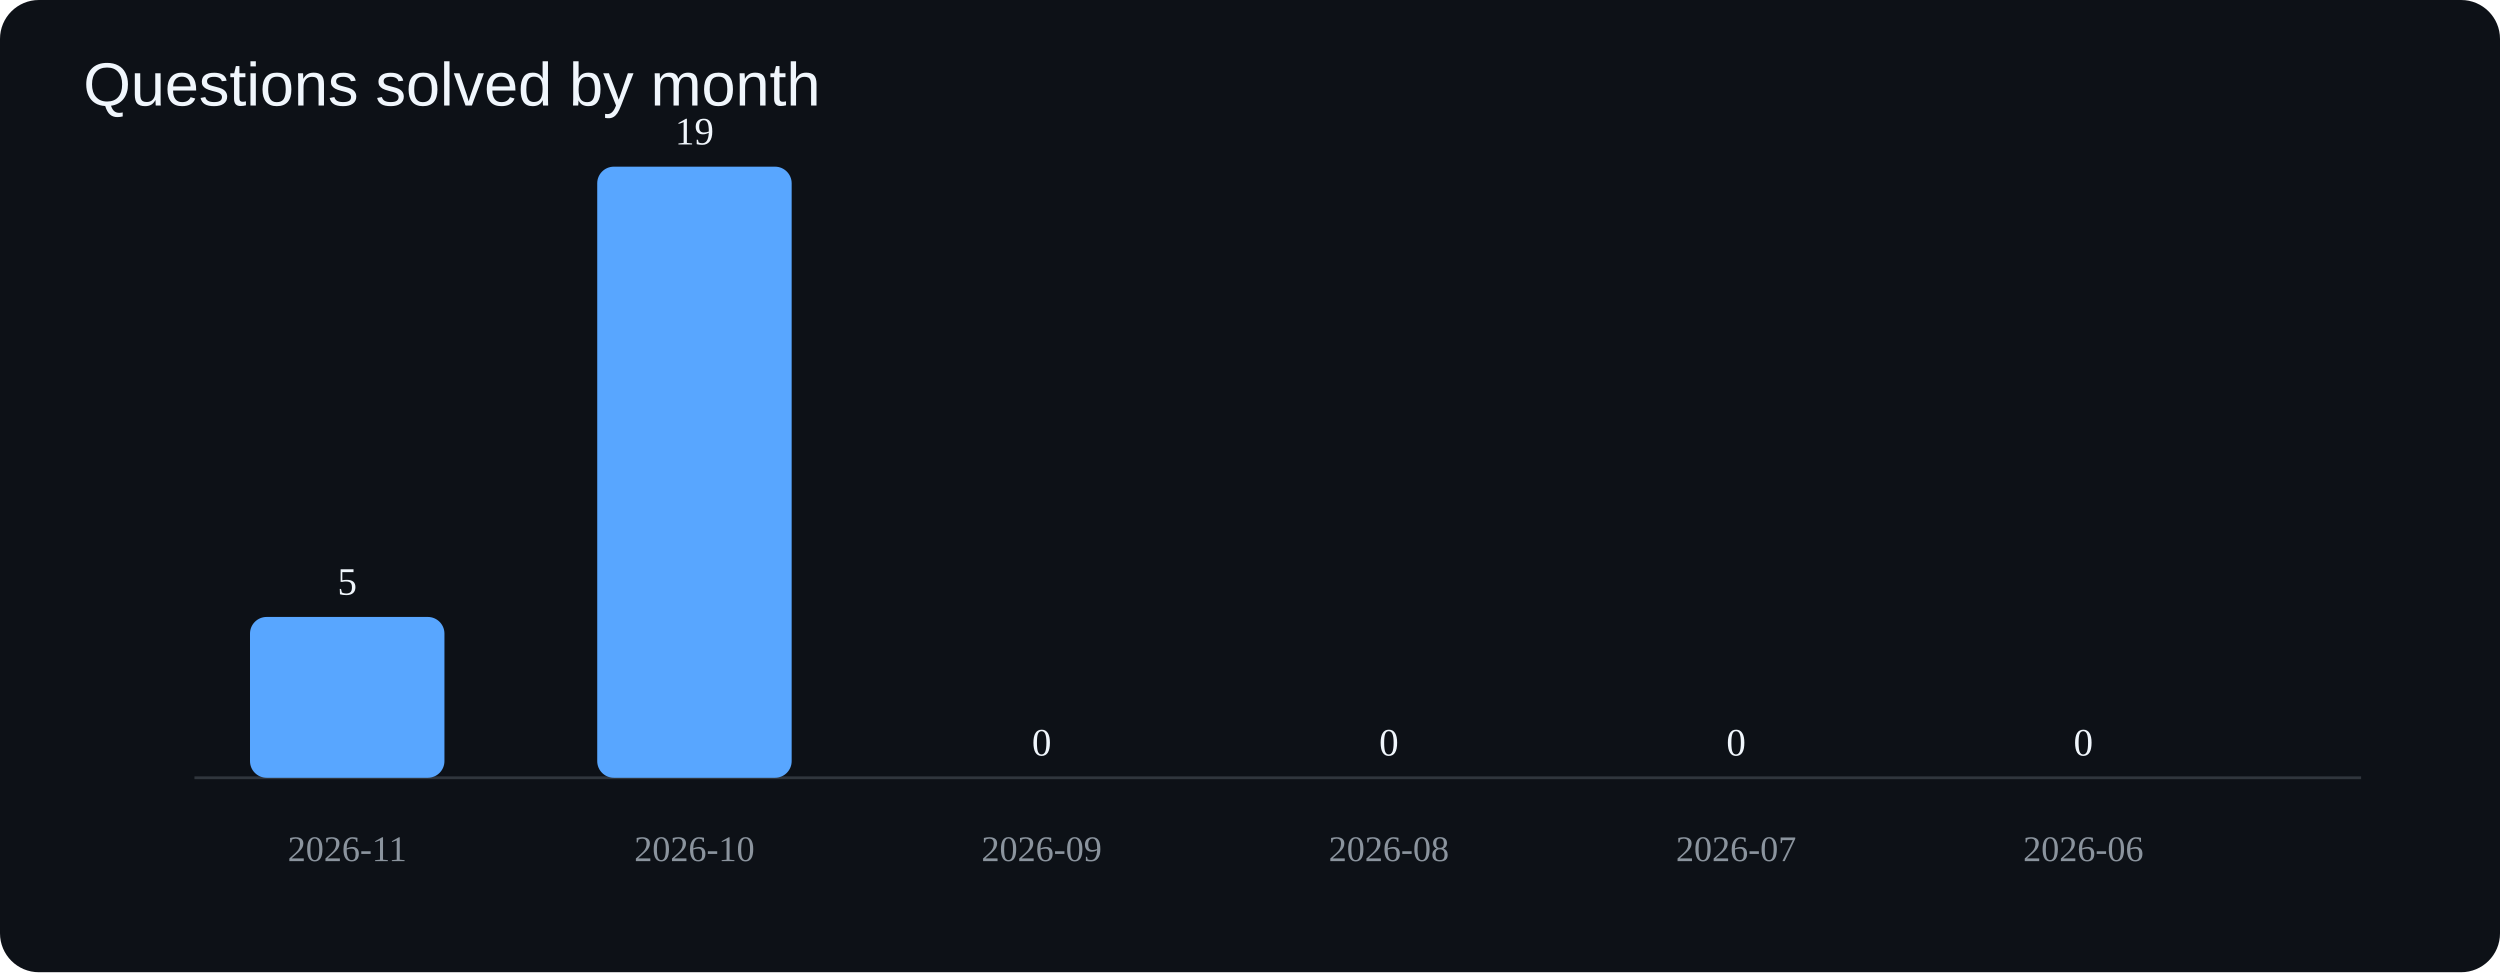
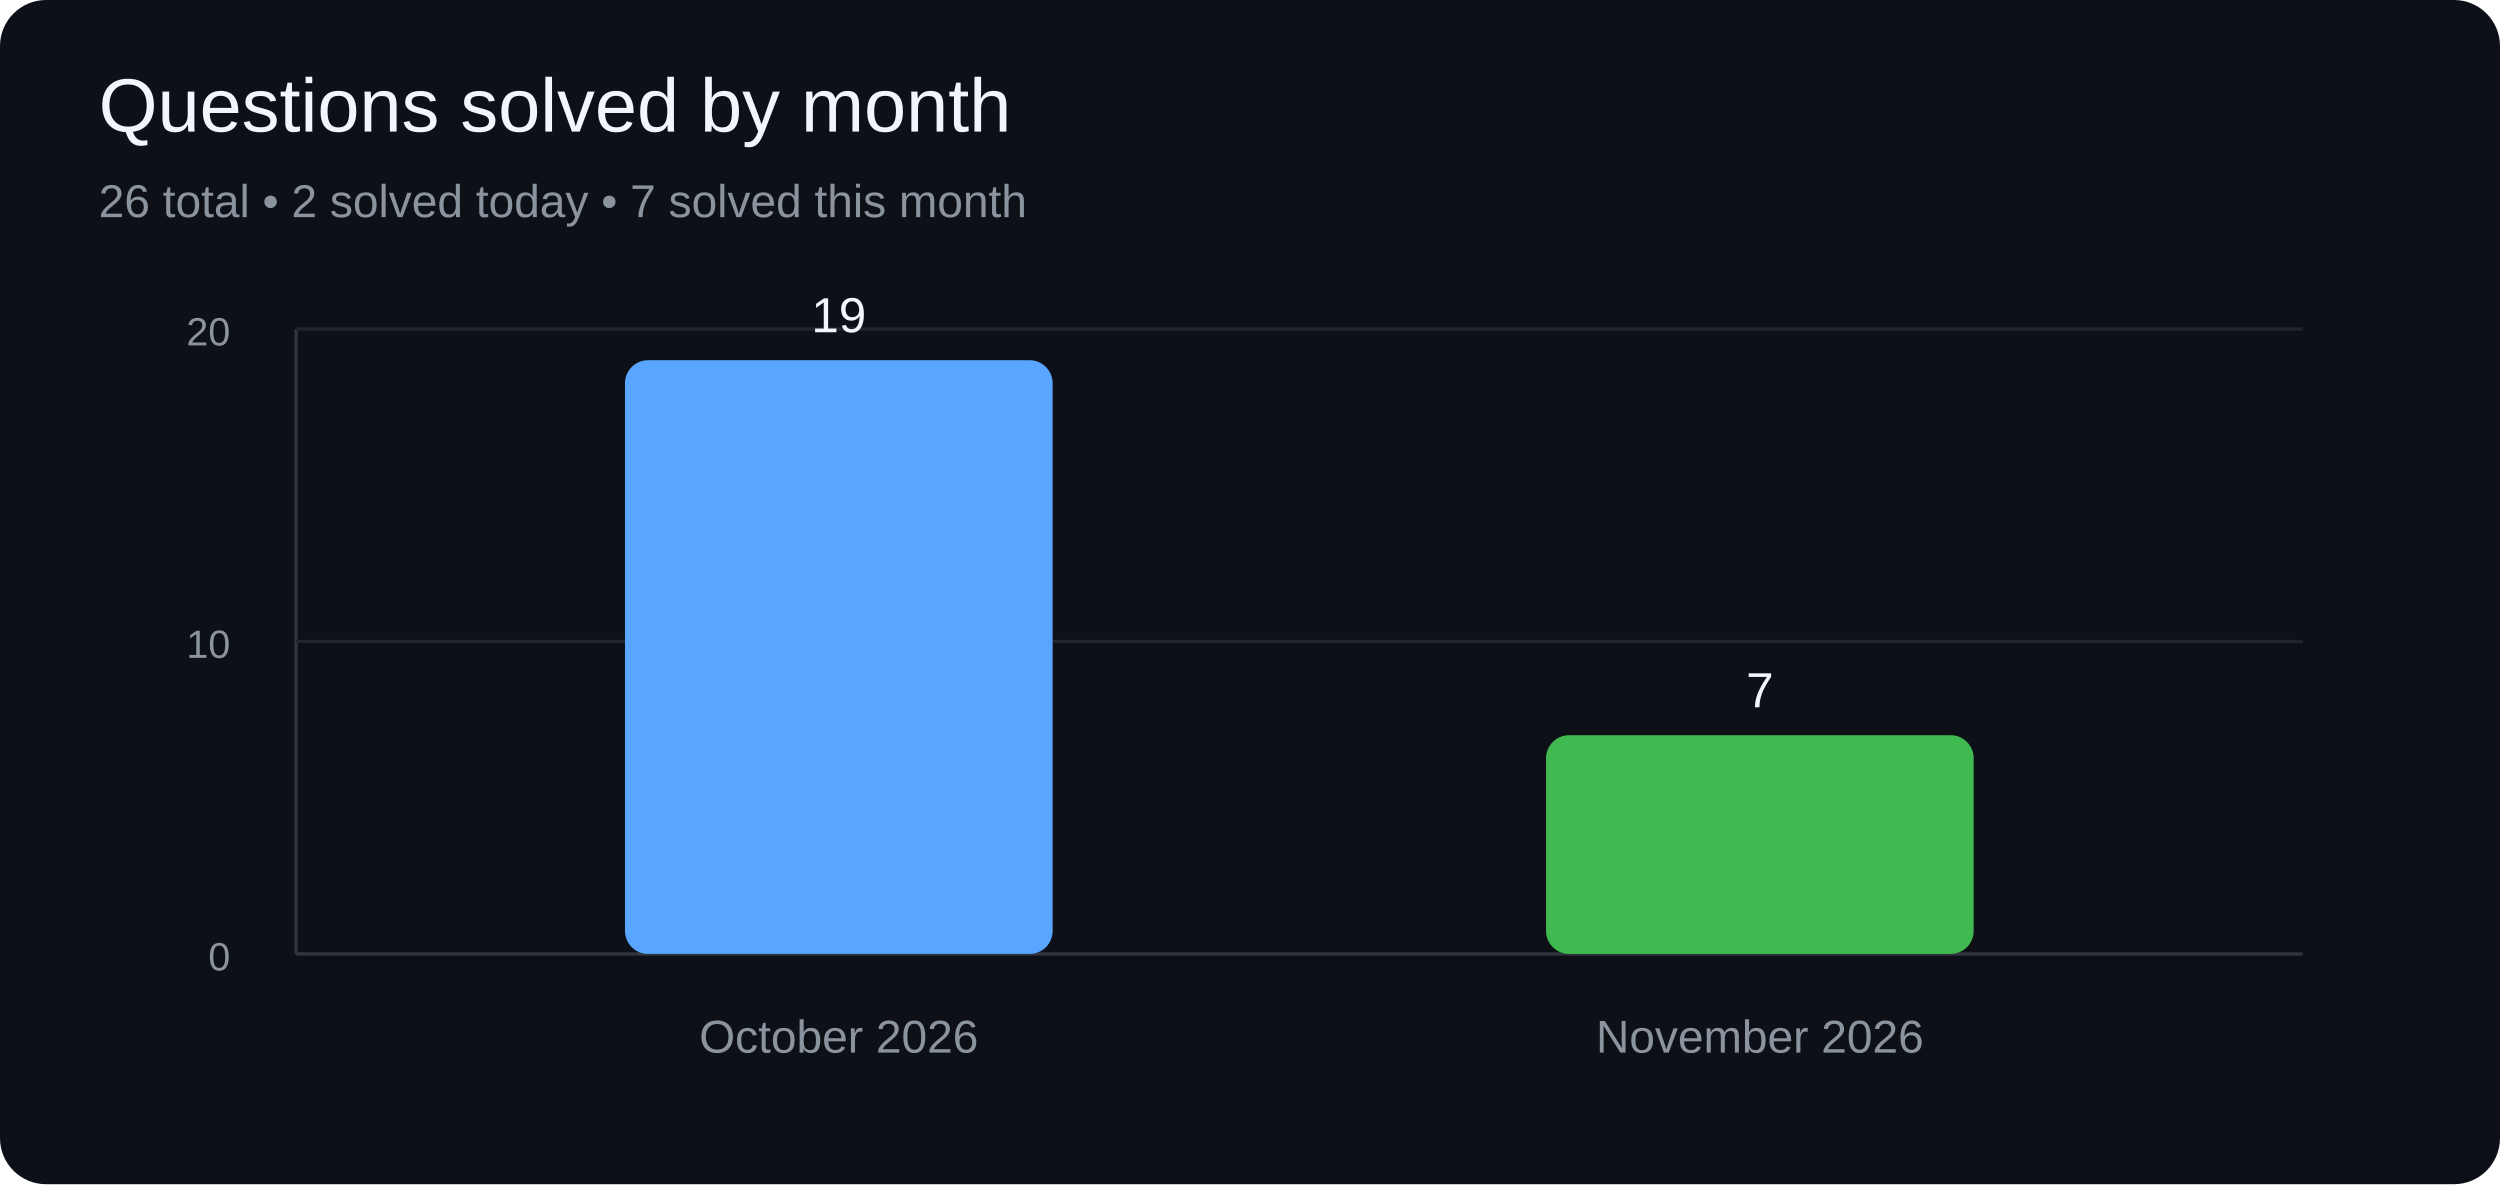
- <svg xmlns="http://www.w3.org/2000/svg" viewBox="0 0 900 350">
-   <rect width="900" height="350" rx="14" fill="#0d1117" />
-   <text x="30" y="38" fill="#f0f6fc" font-size="22" font-family="Arial">Questions solved by month</text>
-   <line x1="70" y1="280" x2="850" y2="280" stroke="#30363d" />
-   <rect x="90" y="222.1" width="70" height="57.9" rx="6" fill="#58a6ff" />
-   <text x="125" y="310" text-anchor="middle" fill="#8b949e" font-size="13">2026-11</text>
-   <text x="125" y="214.1" text-anchor="middle" fill="#f0f6fc" font-size="14">5</text>
-   <rect x="215" y="60.0" width="70" height="220.0" rx="6" fill="#58a6ff" />
-   <text x="250" y="310" text-anchor="middle" fill="#8b949e" font-size="13">2026-10</text>
-   <text x="250" y="52.0" text-anchor="middle" fill="#f0f6fc" font-size="14">19</text>
-   <rect x="340" y="280.0" width="70" height="0.0" rx="6" fill="#58a6ff" />
-   <text x="375" y="310" text-anchor="middle" fill="#8b949e" font-size="13">2026-09</text>
-   <text x="375" y="272.0" text-anchor="middle" fill="#f0f6fc" font-size="14">0</text>
-   <rect x="465" y="280.0" width="70" height="0.0" rx="6" fill="#58a6ff" />
-   <text x="500" y="310" text-anchor="middle" fill="#8b949e" font-size="13">2026-08</text>
-   <text x="500" y="272.0" text-anchor="middle" fill="#f0f6fc" font-size="14">0</text>
-   <rect x="590" y="280.0" width="70" height="0.0" rx="6" fill="#58a6ff" />
-   <text x="625" y="310" text-anchor="middle" fill="#8b949e" font-size="13">2026-07</text>
-   <text x="625" y="272.0" text-anchor="middle" fill="#f0f6fc" font-size="14">0</text>
-   <rect x="715" y="280.0" width="70" height="0.0" rx="6" fill="#58a6ff" />
-   <text x="750" y="310" text-anchor="middle" fill="#8b949e" font-size="13">2026-06</text>
-   <text x="750" y="272.0" text-anchor="middle" fill="#f0f6fc" font-size="14">0</text>
+ <svg xmlns="http://www.w3.org/2000/svg" viewBox="0 0 760 360" role="img" aria-labelledby="title desc">
+   <rect width="760" height="360" rx="14" fill="#0d1117" />
+   <text x="30" y="40" fill="#f0f6fc" font-size="23" font-family="Arial">Questions solved by month</text>
+   <text x="30" y="66" fill="#8b949e" font-size="14" font-family="Arial">26 total • 2 solved today • 7 solved this month</text>
+   <line x1="90" y1="290" x2="700" y2="290" stroke="#30363d" />
+   <line x1="90" y1="100" x2="90" y2="290" stroke="#30363d" />
+   <text x="70" y="295" text-anchor="end" fill="#8b949e" font-size="12" font-family="Arial">0</text>
+   <text x="70" y="200" text-anchor="end" fill="#8b949e" font-size="12" font-family="Arial">10</text>
+   <text x="70" y="105" text-anchor="end" fill="#8b949e" font-size="12" font-family="Arial">20</text>
+   <line x1="90" y1="195" x2="700" y2="195" stroke="#21262d" />
+   <line x1="90" y1="100" x2="700" y2="100" stroke="#21262d" />
+   <rect x="190" y="109.5" width="130" height="180.5" rx="7" fill="#58a6ff" />
+   <text x="255" y="101" text-anchor="middle" fill="#f0f6fc" font-size="15" font-family="Arial">19</text>
+   <text x="255" y="320" text-anchor="middle" fill="#8b949e" font-size="14" font-family="Arial">October 2026</text>
+   <rect x="470" y="223.5" width="130" height="66.5" rx="7" fill="#3fb950" />
+   <text x="535" y="215" text-anchor="middle" fill="#f0f6fc" font-size="15" font-family="Arial">7</text>
+   <text x="535" y="320" text-anchor="middle" fill="#8b949e" font-size="14" font-family="Arial">November 2026</text>
</svg>
